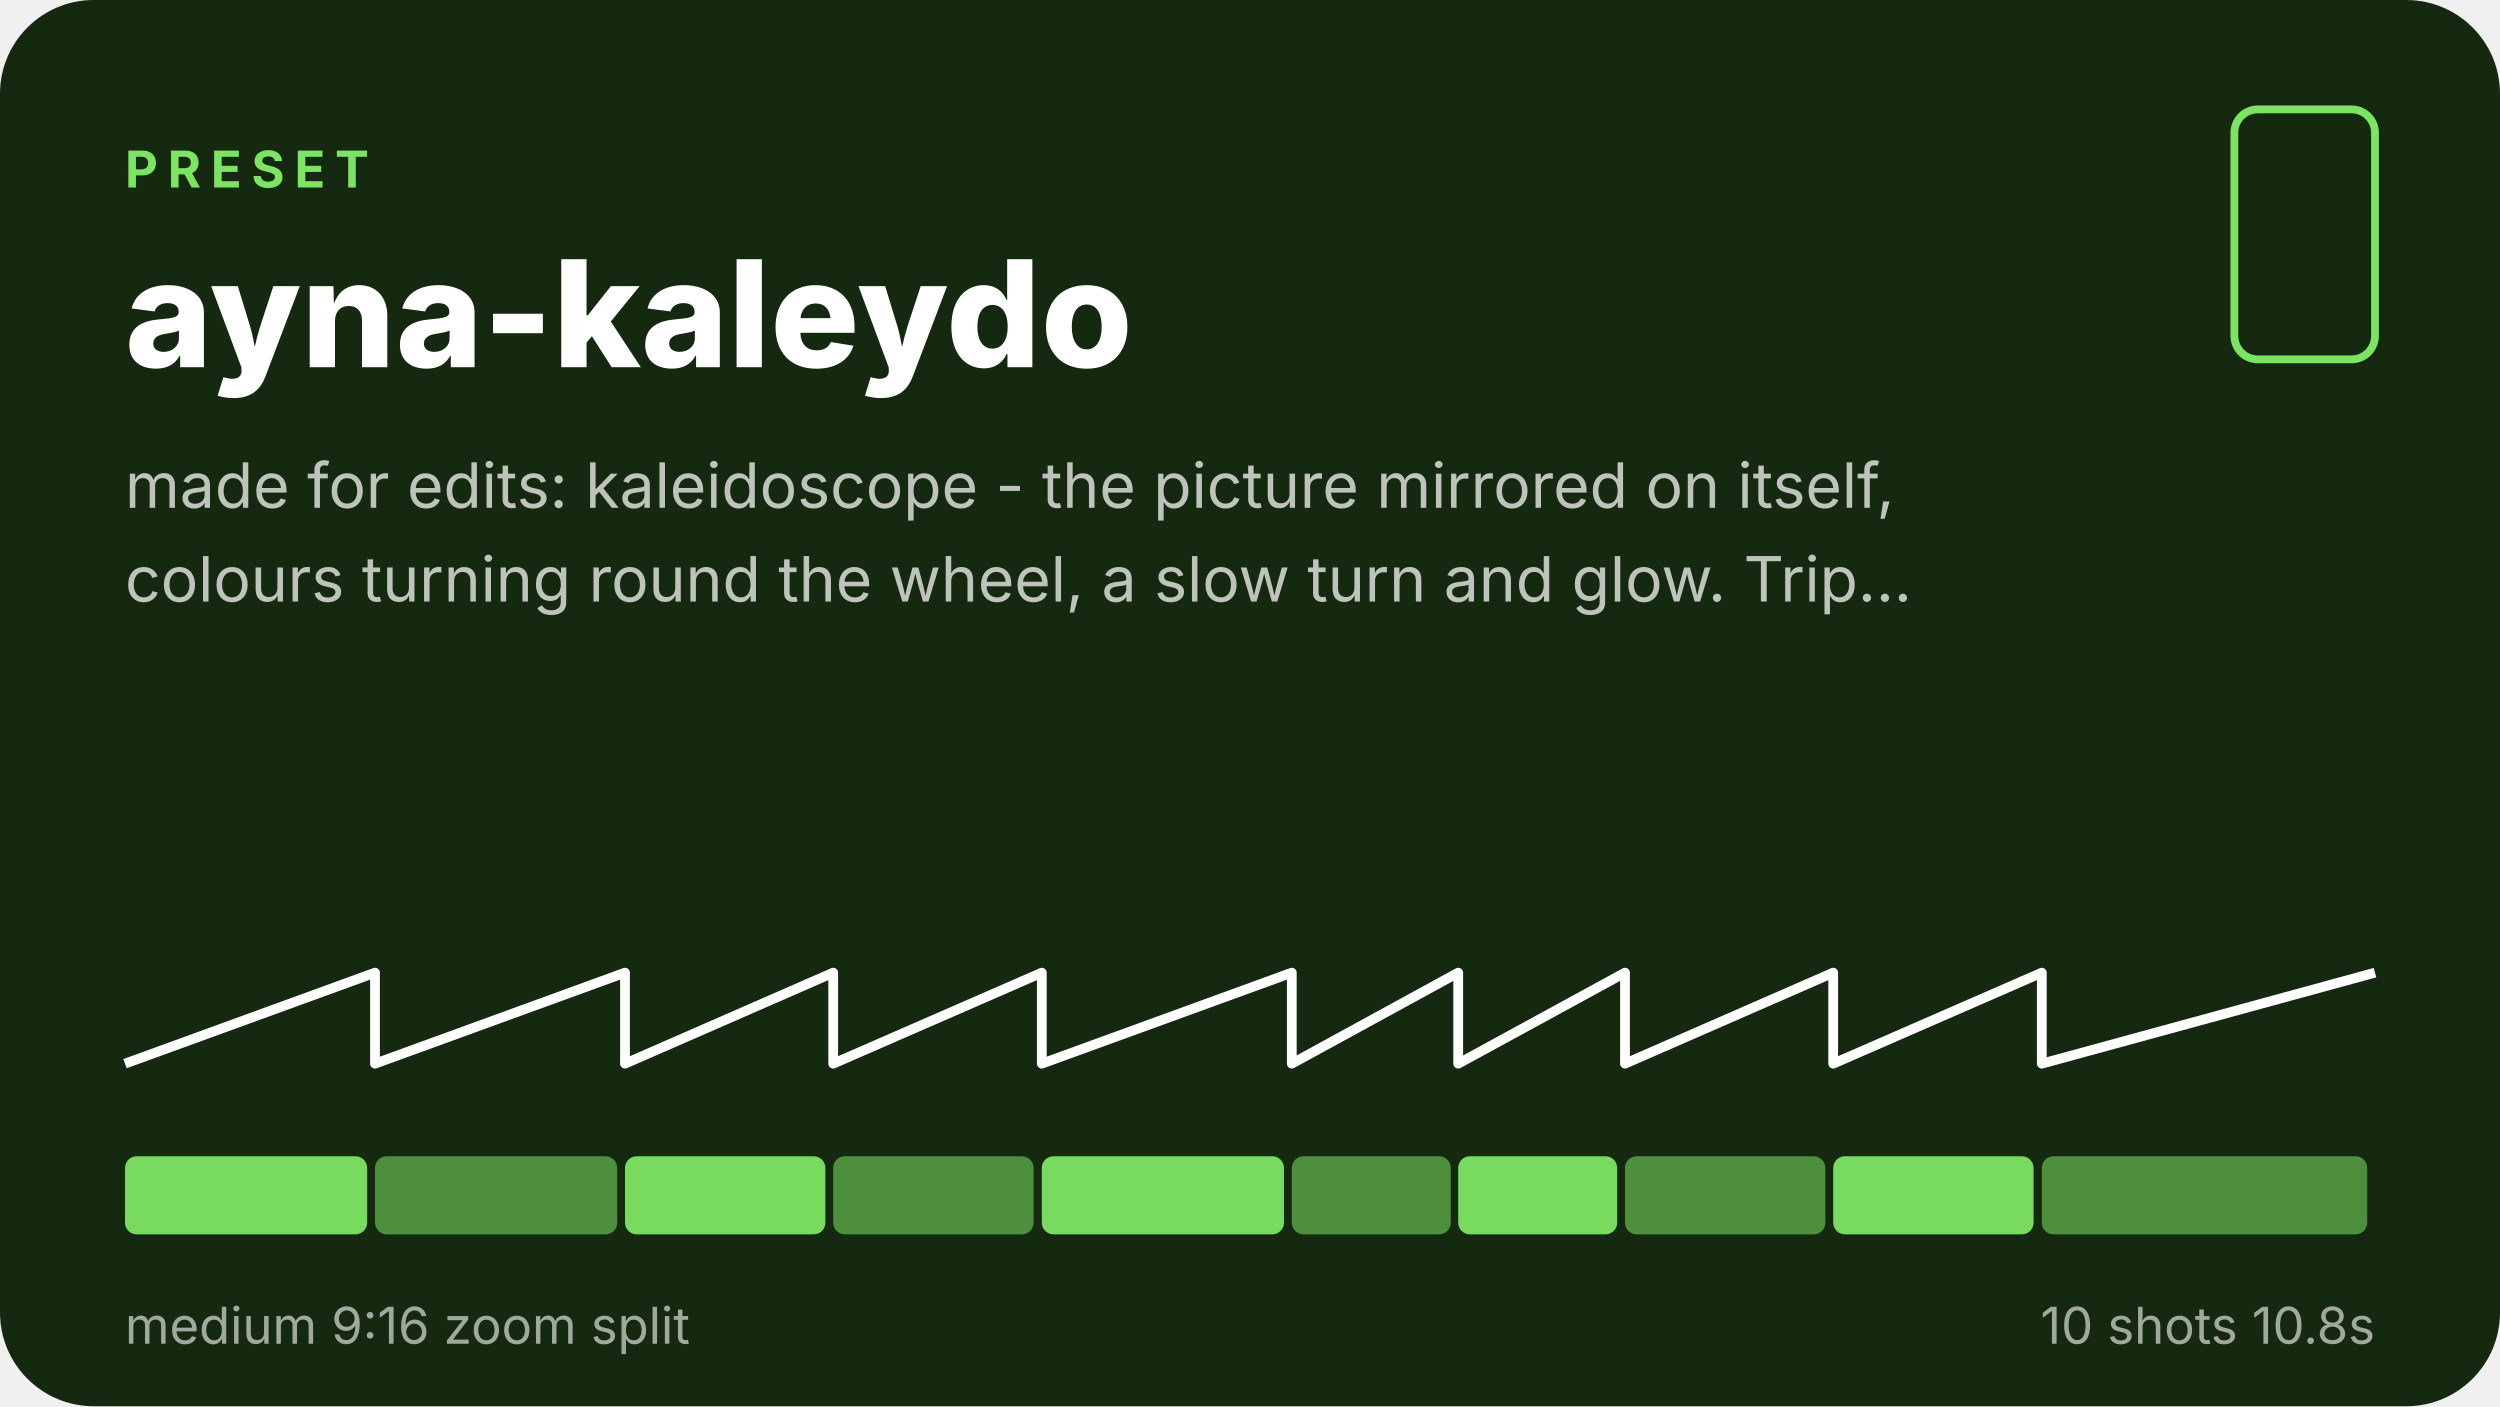
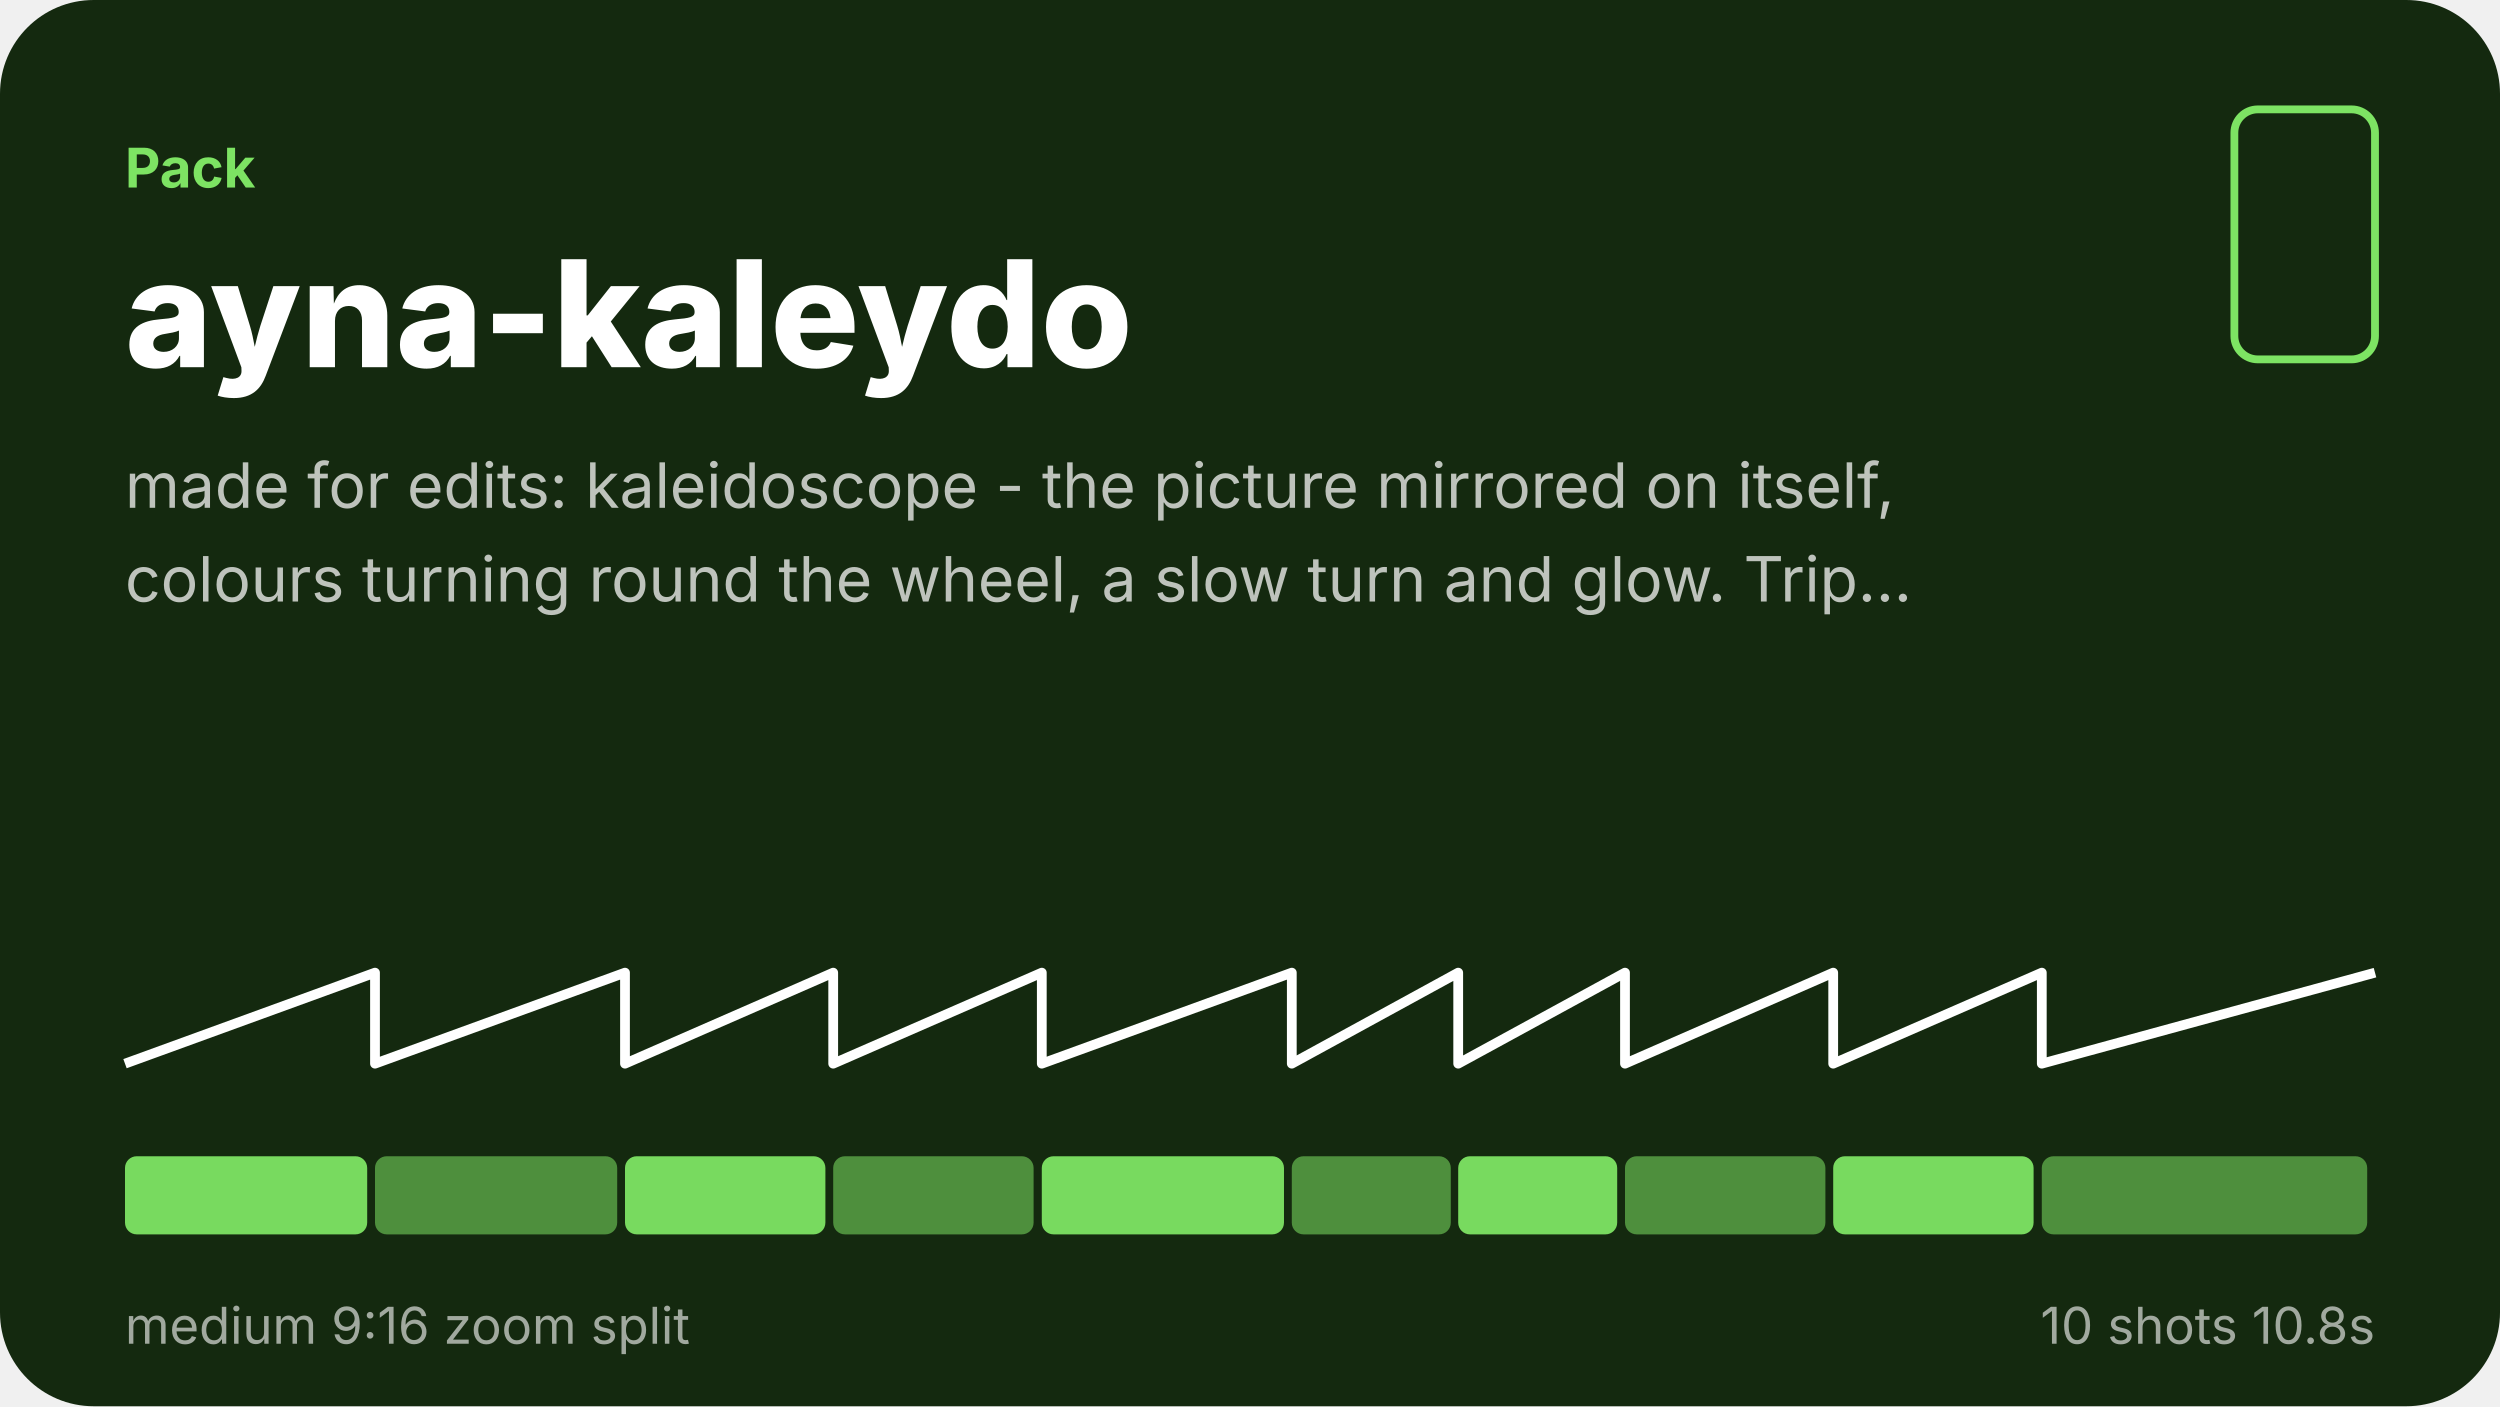
<svg xmlns="http://www.w3.org/2000/svg" viewBox="0 0 640 360" width="640" height="360">
  <rect width="640" height="360" rx="24" fill="hsl(108,45%,11%)" />
-   <text x="32" y="48" font-family="Inter, Helvetica, Arial, sans-serif" font-size="13" font-weight="700" letter-spacing="2.5" fill="hsl(108,70%,64%)">PRESET</text>
+   <text x="32" y="48" font-family="Inter, Helvetica, Arial, sans-serif" font-size="14" font-weight="700" fill="hsl(108,70%,64%)">Pack</text>
  <text x="32" y="94" font-family="Inter, Helvetica, Arial, sans-serif" font-size="38" font-weight="800" fill="#fff">ayna-kaleydo</text>
  <text x="32" y="130" font-family="Inter, Helvetica, Arial, sans-serif" font-size="16" fill="#fff" fill-opacity="0.72">made for edits: kaleidoscope - the picture mirrored on itself,</text>
  <text x="32" y="154" font-family="Inter, Helvetica, Arial, sans-serif" font-size="16" fill="#fff" fill-opacity="0.72">colours turning round the wheel, a slow turn and glow. Trip...</text>
  <rect x="572.0" y="28" width="36.0" height="64" rx="6" fill="none" stroke="hsl(108,70%,64%)" stroke-width="2" />
  <rect x="32.0" y="296" width="62.0" height="20" rx="3" fill="hsl(108,70%,64%)" fill-opacity="0.95" />
  <rect x="96.0" y="296" width="62.0" height="20" rx="3" fill="hsl(108,70%,64%)" fill-opacity="0.55" />
  <rect x="160.0" y="296" width="51.3" height="20" rx="3" fill="hsl(108,70%,64%)" fill-opacity="0.95" />
  <rect x="213.3" y="296" width="51.3" height="20" rx="3" fill="hsl(108,70%,64%)" fill-opacity="0.55" />
  <rect x="266.7" y="296" width="62.0" height="20" rx="3" fill="hsl(108,70%,64%)" fill-opacity="0.95" />
  <rect x="330.7" y="296" width="40.7" height="20" rx="3" fill="hsl(108,70%,64%)" fill-opacity="0.55" />
  <rect x="373.3" y="296" width="40.7" height="20" rx="3" fill="hsl(108,70%,64%)" fill-opacity="0.95" />
  <rect x="416.0" y="296" width="51.3" height="20" rx="3" fill="hsl(108,70%,64%)" fill-opacity="0.55" />
  <rect x="469.3" y="296" width="51.3" height="20" rx="3" fill="hsl(108,70%,64%)" fill-opacity="0.95" />
  <rect x="522.7" y="296" width="83.3" height="20" rx="3" fill="hsl(108,70%,64%)" fill-opacity="0.55" />
  <polyline points="32.0,272.3 96.0,249.0 96.0,272.3 160.0,249.0 160.0,272.3 213.3,249.0 213.3,272.3 266.7,249.0 266.7,272.3 330.7,249.0 330.7,272.3 373.3,249.0 373.3,272.3 416.0,249.0 416.0,272.3 469.3,249.0 469.3,272.3 522.7,249.0 522.7,272.3 608.0,249.0" fill="none" stroke="#fff" stroke-width="2.5" stroke-linejoin="round" />
  <text x="32" y="344" font-family="Inter, Helvetica, Arial, sans-serif" font-size="13" fill="#fff" fill-opacity="0.6">medium  9:16  zoom  split</text>
  <text x="608" y="344" text-anchor="end" font-family="Inter, Helvetica, Arial, sans-serif" font-size="13" fill="#fff" fill-opacity="0.6">10 shots  10.8s</text>
</svg>
